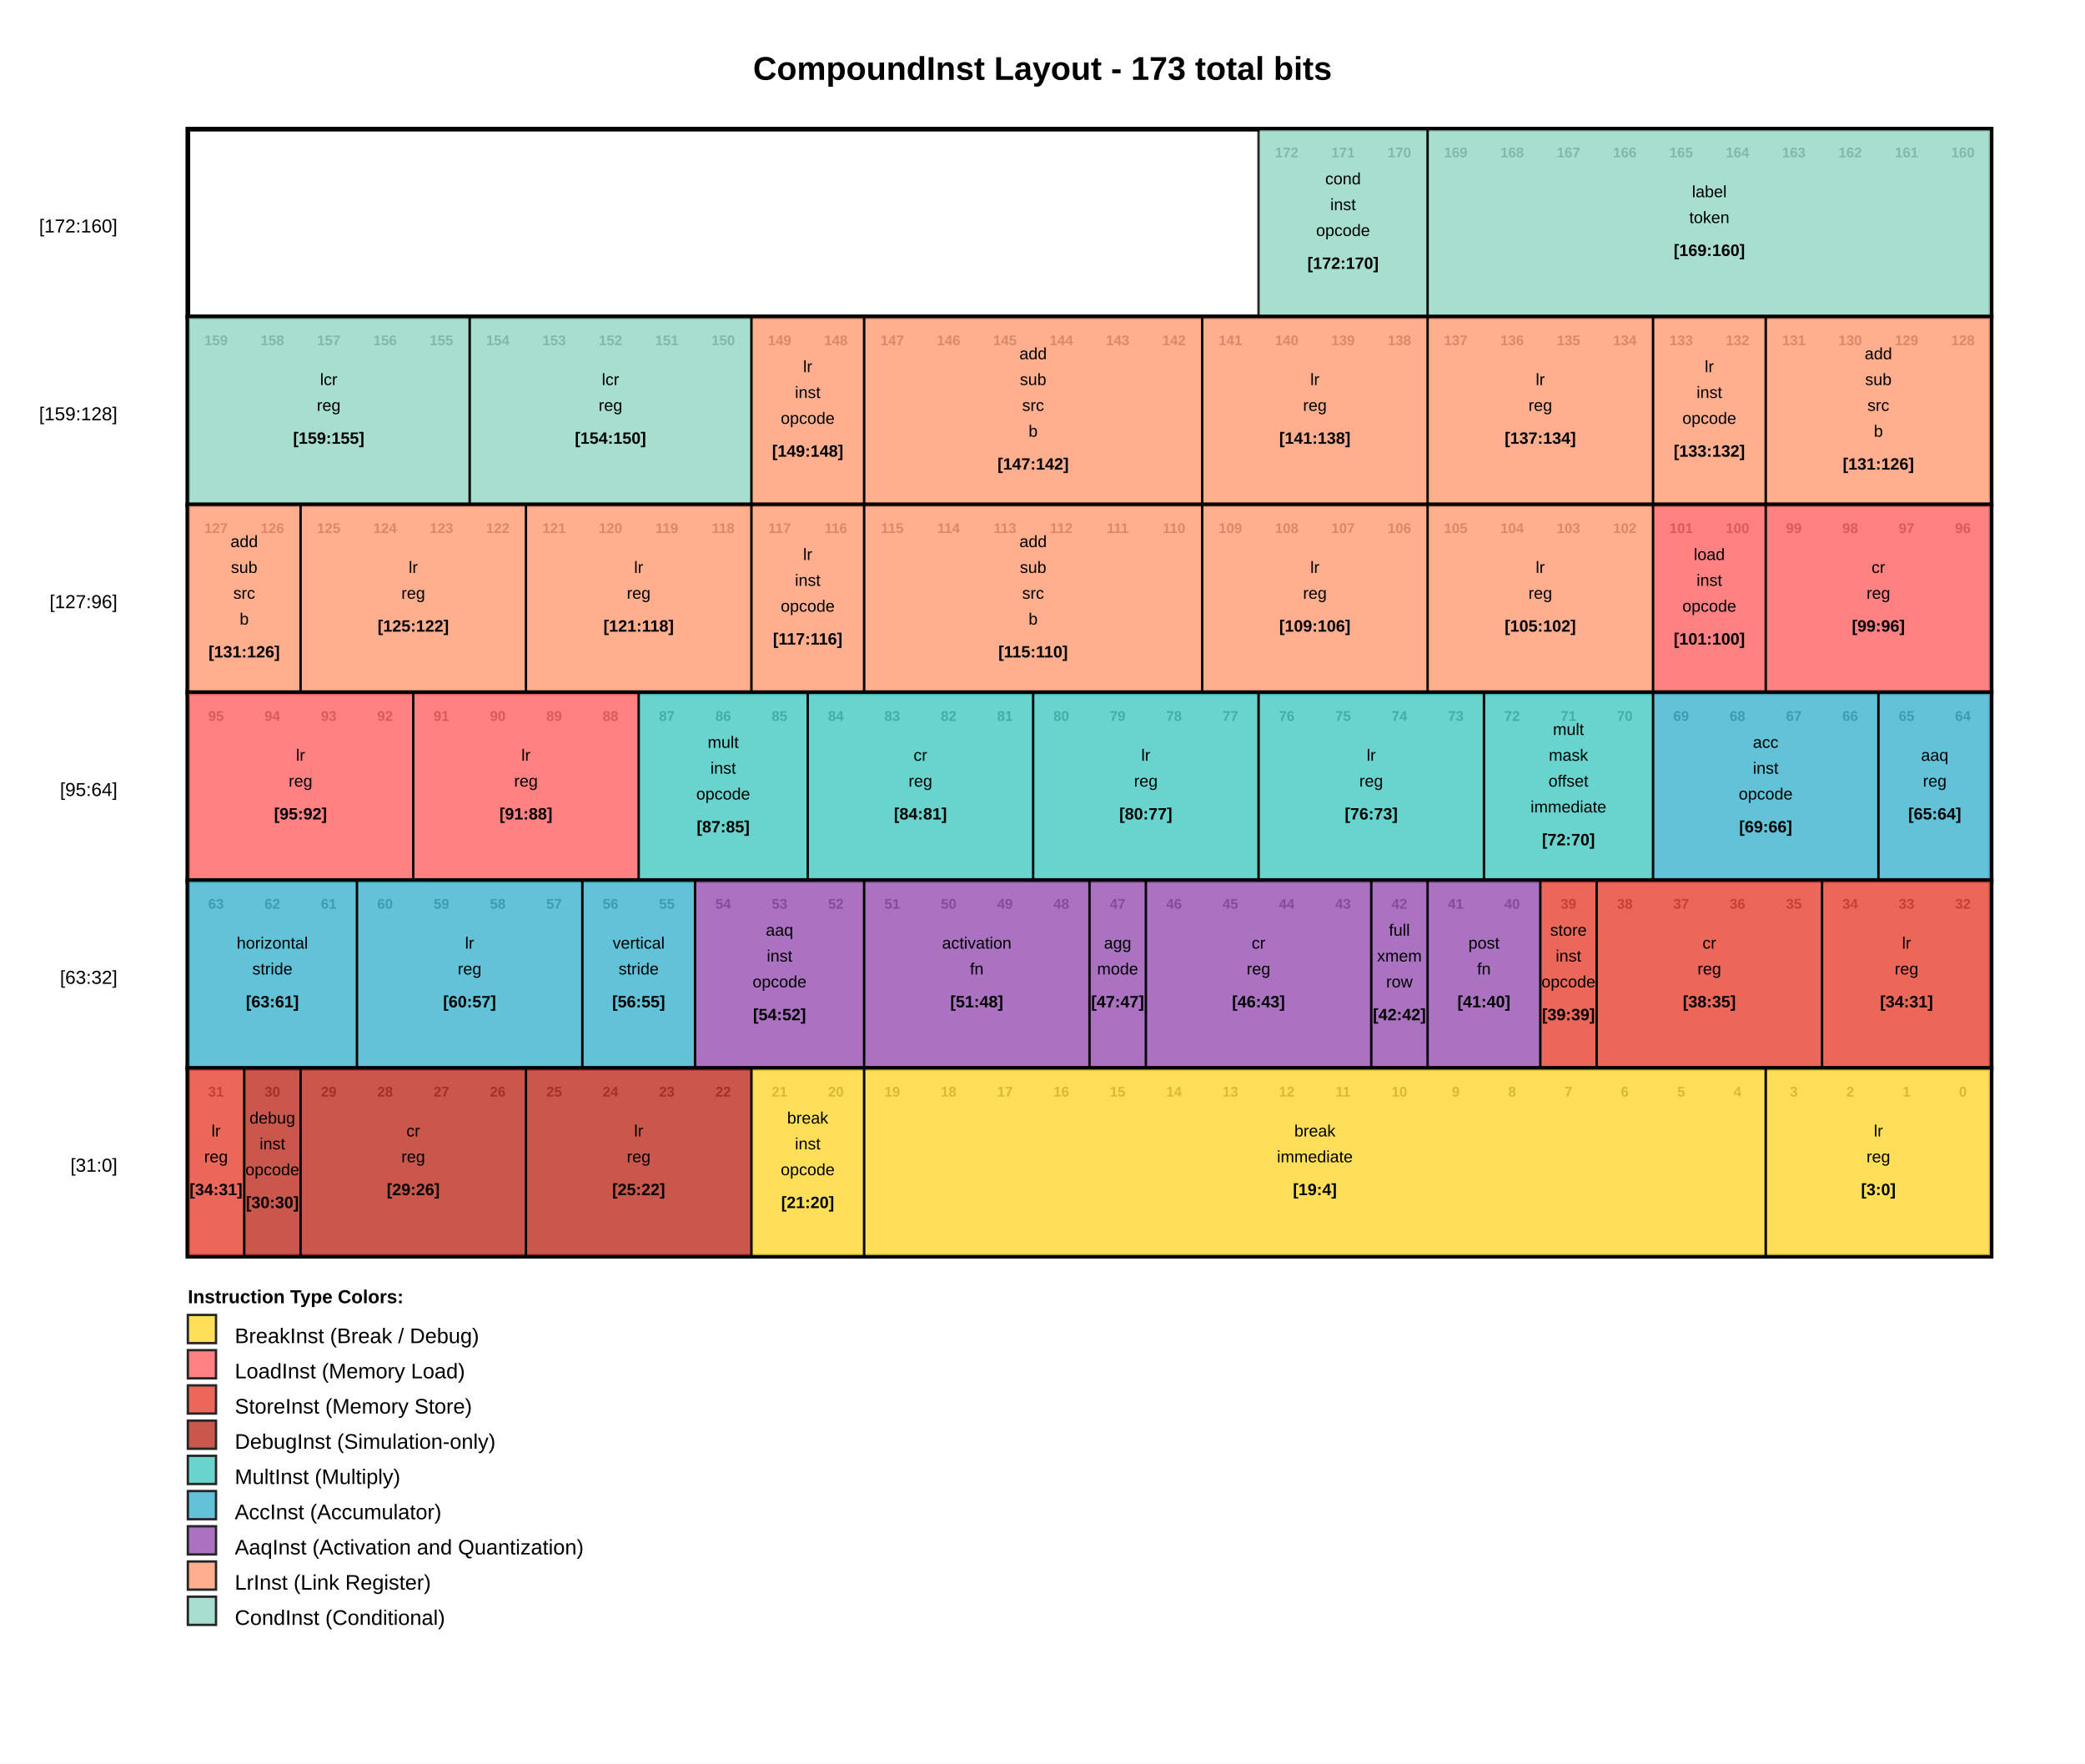
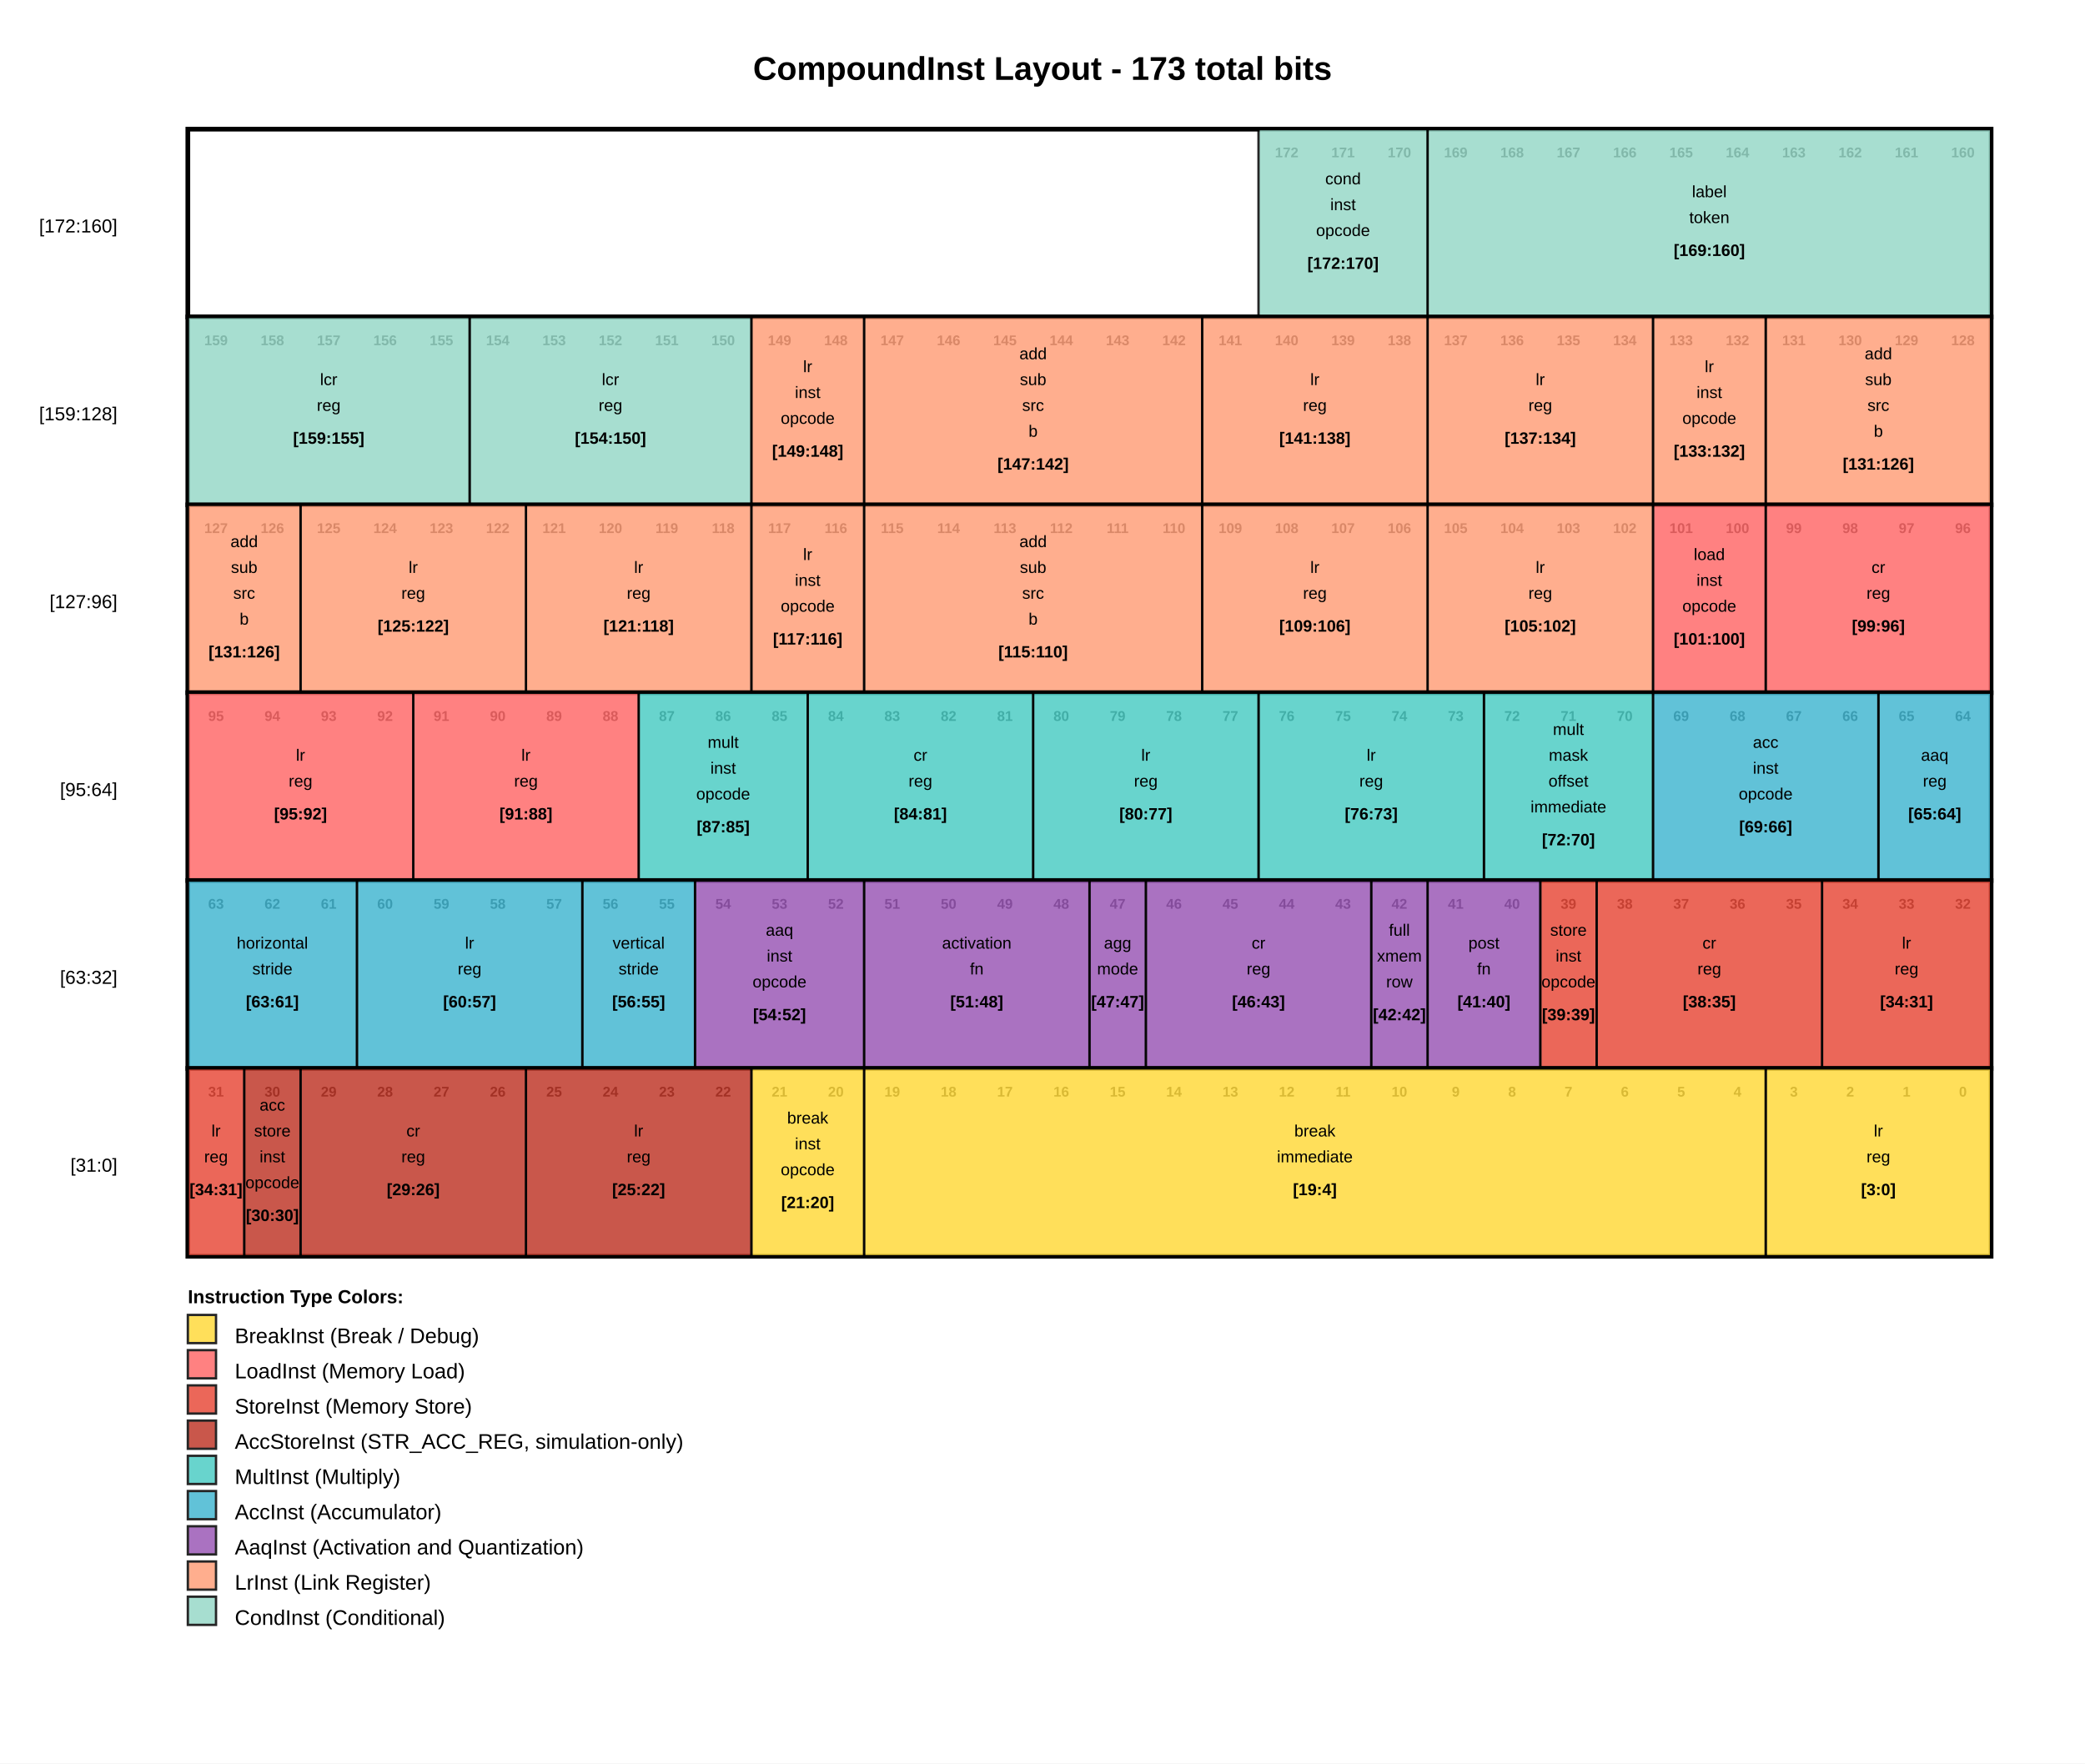
<svg xmlns="http://www.w3.org/2000/svg" width="888" height="751">
  <defs>
    <style>
      .inst-title { font-size: 14px; font-weight: bold; font-family: Arial; }
      .inst-label { font-size: 8px; font-weight: bold; font-family: Arial; }
      .field-label { font-size: 7px; font-family: Arial; }
      .bit-range { font-size: 8px; font-family: Arial; }
    </style>
  </defs>
  <rect x="0" y="0" width="888" height="751" fill="white" stroke="none" />
  <text x="444.0" y="34" text-anchor="middle" class="inst-title">CompoundInst Layout - 173 total bits</text>
  <rect x="80" y="55.0" width="768" height="80" fill="white" stroke="black" stroke-width="2" />
  <text x="50" y="99.0" text-anchor="end" class="bit-range">[172:160]</text>
  <text x="548.0" y="67.0" text-anchor="middle" class="field-label" style="font-size: 6px; fill: #000000; font-weight: bold;">172</text>
  <text x="572.0" y="67.0" text-anchor="middle" class="field-label" style="font-size: 6px; fill: #000000; font-weight: bold;">171</text>
  <text x="596.0" y="67.0" text-anchor="middle" class="field-label" style="font-size: 6px; fill: #000000; font-weight: bold;">170</text>
  <text x="620.0" y="67.0" text-anchor="middle" class="field-label" style="font-size: 6px; fill: #000000; font-weight: bold;">169</text>
  <text x="644.0" y="67.0" text-anchor="middle" class="field-label" style="font-size: 6px; fill: #000000; font-weight: bold;">168</text>
  <text x="668.0" y="67.0" text-anchor="middle" class="field-label" style="font-size: 6px; fill: #000000; font-weight: bold;">167</text>
  <text x="692.0" y="67.0" text-anchor="middle" class="field-label" style="font-size: 6px; fill: #000000; font-weight: bold;">166</text>
  <text x="716.0" y="67.0" text-anchor="middle" class="field-label" style="font-size: 6px; fill: #000000; font-weight: bold;">165</text>
  <text x="740.0" y="67.0" text-anchor="middle" class="field-label" style="font-size: 6px; fill: #000000; font-weight: bold;">164</text>
  <text x="764.0" y="67.0" text-anchor="middle" class="field-label" style="font-size: 6px; fill: #000000; font-weight: bold;">163</text>
  <text x="788.0" y="67.0" text-anchor="middle" class="field-label" style="font-size: 6px; fill: #000000; font-weight: bold;">162</text>
  <text x="812.0" y="67.0" text-anchor="middle" class="field-label" style="font-size: 6px; fill: #000000; font-weight: bold;">161</text>
  <text x="836.0" y="67.0" text-anchor="middle" class="field-label" style="font-size: 6px; fill: #000000; font-weight: bold;">160</text>
  <rect x="608" y="55.0" width="240" height="80" fill="#98D8C8" stroke="black" stroke-width="1" opacity="0.85" />
  <text x="728.0" y="84.0" text-anchor="middle" class="field-label">label</text>
  <text x="728.0" y="95.0" text-anchor="middle" class="field-label">token</text>
  <text x="728.0" y="109.0" text-anchor="middle" class="field-label" style="font-weight: bold;">[169:160]</text>
  <rect x="536" y="55.0" width="72" height="80" fill="#98D8C8" stroke="black" stroke-width="1" opacity="0.85" />
  <text x="572.0" y="78.5" text-anchor="middle" class="field-label">cond</text>
  <text x="572.0" y="89.5" text-anchor="middle" class="field-label">inst</text>
  <text x="572.0" y="100.5" text-anchor="middle" class="field-label">opcode</text>
  <text x="572.0" y="114.5" text-anchor="middle" class="field-label" style="font-weight: bold;">[172:170]</text>
  <rect x="80" y="135.0" width="768" height="80" fill="white" stroke="black" stroke-width="2" />
  <text x="50" y="179.0" text-anchor="end" class="bit-range">[159:128]</text>
  <text x="92.0" y="147.0" text-anchor="middle" class="field-label" style="font-size: 6px; fill: #000000; font-weight: bold;">159</text>
  <text x="116.0" y="147.0" text-anchor="middle" class="field-label" style="font-size: 6px; fill: #000000; font-weight: bold;">158</text>
  <text x="140.0" y="147.0" text-anchor="middle" class="field-label" style="font-size: 6px; fill: #000000; font-weight: bold;">157</text>
  <text x="164.0" y="147.0" text-anchor="middle" class="field-label" style="font-size: 6px; fill: #000000; font-weight: bold;">156</text>
  <text x="188.0" y="147.0" text-anchor="middle" class="field-label" style="font-size: 6px; fill: #000000; font-weight: bold;">155</text>
  <text x="212.0" y="147.0" text-anchor="middle" class="field-label" style="font-size: 6px; fill: #000000; font-weight: bold;">154</text>
  <text x="236.0" y="147.0" text-anchor="middle" class="field-label" style="font-size: 6px; fill: #000000; font-weight: bold;">153</text>
  <text x="260.0" y="147.0" text-anchor="middle" class="field-label" style="font-size: 6px; fill: #000000; font-weight: bold;">152</text>
  <text x="284.0" y="147.0" text-anchor="middle" class="field-label" style="font-size: 6px; fill: #000000; font-weight: bold;">151</text>
  <text x="308.0" y="147.0" text-anchor="middle" class="field-label" style="font-size: 6px; fill: #000000; font-weight: bold;">150</text>
  <text x="332.0" y="147.0" text-anchor="middle" class="field-label" style="font-size: 6px; fill: #000000; font-weight: bold;">149</text>
  <text x="356.0" y="147.0" text-anchor="middle" class="field-label" style="font-size: 6px; fill: #000000; font-weight: bold;">148</text>
  <text x="380.0" y="147.0" text-anchor="middle" class="field-label" style="font-size: 6px; fill: #000000; font-weight: bold;">147</text>
  <text x="404.0" y="147.0" text-anchor="middle" class="field-label" style="font-size: 6px; fill: #000000; font-weight: bold;">146</text>
  <text x="428.0" y="147.0" text-anchor="middle" class="field-label" style="font-size: 6px; fill: #000000; font-weight: bold;">145</text>
  <text x="452.0" y="147.0" text-anchor="middle" class="field-label" style="font-size: 6px; fill: #000000; font-weight: bold;">144</text>
  <text x="476.0" y="147.0" text-anchor="middle" class="field-label" style="font-size: 6px; fill: #000000; font-weight: bold;">143</text>
  <text x="500.0" y="147.0" text-anchor="middle" class="field-label" style="font-size: 6px; fill: #000000; font-weight: bold;">142</text>
  <text x="524.0" y="147.0" text-anchor="middle" class="field-label" style="font-size: 6px; fill: #000000; font-weight: bold;">141</text>
  <text x="548.0" y="147.0" text-anchor="middle" class="field-label" style="font-size: 6px; fill: #000000; font-weight: bold;">140</text>
  <text x="572.0" y="147.0" text-anchor="middle" class="field-label" style="font-size: 6px; fill: #000000; font-weight: bold;">139</text>
  <text x="596.0" y="147.0" text-anchor="middle" class="field-label" style="font-size: 6px; fill: #000000; font-weight: bold;">138</text>
  <text x="620.0" y="147.0" text-anchor="middle" class="field-label" style="font-size: 6px; fill: #000000; font-weight: bold;">137</text>
  <text x="644.0" y="147.0" text-anchor="middle" class="field-label" style="font-size: 6px; fill: #000000; font-weight: bold;">136</text>
  <text x="668.0" y="147.0" text-anchor="middle" class="field-label" style="font-size: 6px; fill: #000000; font-weight: bold;">135</text>
  <text x="692.0" y="147.0" text-anchor="middle" class="field-label" style="font-size: 6px; fill: #000000; font-weight: bold;">134</text>
  <text x="716.0" y="147.0" text-anchor="middle" class="field-label" style="font-size: 6px; fill: #000000; font-weight: bold;">133</text>
  <text x="740.0" y="147.0" text-anchor="middle" class="field-label" style="font-size: 6px; fill: #000000; font-weight: bold;">132</text>
  <text x="764.0" y="147.0" text-anchor="middle" class="field-label" style="font-size: 6px; fill: #000000; font-weight: bold;">131</text>
  <text x="788.0" y="147.0" text-anchor="middle" class="field-label" style="font-size: 6px; fill: #000000; font-weight: bold;">130</text>
  <text x="812.0" y="147.0" text-anchor="middle" class="field-label" style="font-size: 6px; fill: #000000; font-weight: bold;">129</text>
  <text x="836.0" y="147.0" text-anchor="middle" class="field-label" style="font-size: 6px; fill: #000000; font-weight: bold;">128</text>
  <rect x="752" y="135.0" width="96" height="80" fill="#FFA07A" stroke="black" stroke-width="1" opacity="0.85" />
  <text x="800.0" y="153.0" text-anchor="middle" class="field-label">add</text>
  <text x="800.0" y="164.0" text-anchor="middle" class="field-label">sub</text>
  <text x="800.0" y="175.0" text-anchor="middle" class="field-label">src</text>
  <text x="800.0" y="186.0" text-anchor="middle" class="field-label">b</text>
  <text x="800.0" y="200.0" text-anchor="middle" class="field-label" style="font-weight: bold;">[131:126]</text>
  <rect x="704" y="135.0" width="48" height="80" fill="#FFA07A" stroke="black" stroke-width="1" opacity="0.85" />
  <text x="728.0" y="158.5" text-anchor="middle" class="field-label">lr</text>
  <text x="728.0" y="169.5" text-anchor="middle" class="field-label">inst</text>
  <text x="728.0" y="180.5" text-anchor="middle" class="field-label">opcode</text>
  <text x="728.0" y="194.5" text-anchor="middle" class="field-label" style="font-weight: bold;">[133:132]</text>
  <rect x="608" y="135.0" width="96" height="80" fill="#FFA07A" stroke="black" stroke-width="1" opacity="0.85" />
  <text x="656.0" y="164.0" text-anchor="middle" class="field-label">lr</text>
  <text x="656.0" y="175.0" text-anchor="middle" class="field-label">reg</text>
  <text x="656.0" y="189.0" text-anchor="middle" class="field-label" style="font-weight: bold;">[137:134]</text>
  <rect x="512" y="135.0" width="96" height="80" fill="#FFA07A" stroke="black" stroke-width="1" opacity="0.85" />
  <text x="560.0" y="164.0" text-anchor="middle" class="field-label">lr</text>
  <text x="560.0" y="175.0" text-anchor="middle" class="field-label">reg</text>
  <text x="560.0" y="189.0" text-anchor="middle" class="field-label" style="font-weight: bold;">[141:138]</text>
  <rect x="368" y="135.0" width="144" height="80" fill="#FFA07A" stroke="black" stroke-width="1" opacity="0.85" />
  <text x="440.0" y="153.0" text-anchor="middle" class="field-label">add</text>
  <text x="440.0" y="164.0" text-anchor="middle" class="field-label">sub</text>
  <text x="440.0" y="175.0" text-anchor="middle" class="field-label">src</text>
  <text x="440.0" y="186.0" text-anchor="middle" class="field-label">b</text>
  <text x="440.0" y="200.0" text-anchor="middle" class="field-label" style="font-weight: bold;">[147:142]</text>
  <rect x="320" y="135.0" width="48" height="80" fill="#FFA07A" stroke="black" stroke-width="1" opacity="0.85" />
  <text x="344.0" y="158.5" text-anchor="middle" class="field-label">lr</text>
  <text x="344.0" y="169.5" text-anchor="middle" class="field-label">inst</text>
  <text x="344.0" y="180.5" text-anchor="middle" class="field-label">opcode</text>
  <text x="344.0" y="194.5" text-anchor="middle" class="field-label" style="font-weight: bold;">[149:148]</text>
  <rect x="200" y="135.0" width="120" height="80" fill="#98D8C8" stroke="black" stroke-width="1" opacity="0.85" />
  <text x="260.0" y="164.0" text-anchor="middle" class="field-label">lcr</text>
  <text x="260.0" y="175.0" text-anchor="middle" class="field-label">reg</text>
  <text x="260.0" y="189.0" text-anchor="middle" class="field-label" style="font-weight: bold;">[154:150]</text>
  <rect x="80" y="135.0" width="120" height="80" fill="#98D8C8" stroke="black" stroke-width="1" opacity="0.85" />
  <text x="140.0" y="164.0" text-anchor="middle" class="field-label">lcr</text>
  <text x="140.0" y="175.0" text-anchor="middle" class="field-label">reg</text>
  <text x="140.0" y="189.0" text-anchor="middle" class="field-label" style="font-weight: bold;">[159:155]</text>
  <rect x="80" y="215.0" width="768" height="80" fill="white" stroke="black" stroke-width="2" />
  <text x="50" y="259.0" text-anchor="end" class="bit-range">[127:96]</text>
  <text x="92.0" y="227.0" text-anchor="middle" class="field-label" style="font-size: 6px; fill: #000000; font-weight: bold;">127</text>
  <text x="116.0" y="227.0" text-anchor="middle" class="field-label" style="font-size: 6px; fill: #000000; font-weight: bold;">126</text>
  <text x="140.0" y="227.0" text-anchor="middle" class="field-label" style="font-size: 6px; fill: #000000; font-weight: bold;">125</text>
  <text x="164.0" y="227.0" text-anchor="middle" class="field-label" style="font-size: 6px; fill: #000000; font-weight: bold;">124</text>
  <text x="188.0" y="227.0" text-anchor="middle" class="field-label" style="font-size: 6px; fill: #000000; font-weight: bold;">123</text>
  <text x="212.0" y="227.0" text-anchor="middle" class="field-label" style="font-size: 6px; fill: #000000; font-weight: bold;">122</text>
  <text x="236.0" y="227.0" text-anchor="middle" class="field-label" style="font-size: 6px; fill: #000000; font-weight: bold;">121</text>
  <text x="260.0" y="227.0" text-anchor="middle" class="field-label" style="font-size: 6px; fill: #000000; font-weight: bold;">120</text>
  <text x="284.0" y="227.0" text-anchor="middle" class="field-label" style="font-size: 6px; fill: #000000; font-weight: bold;">119</text>
  <text x="308.0" y="227.0" text-anchor="middle" class="field-label" style="font-size: 6px; fill: #000000; font-weight: bold;">118</text>
  <text x="332.0" y="227.0" text-anchor="middle" class="field-label" style="font-size: 6px; fill: #000000; font-weight: bold;">117</text>
  <text x="356.0" y="227.0" text-anchor="middle" class="field-label" style="font-size: 6px; fill: #000000; font-weight: bold;">116</text>
  <text x="380.0" y="227.0" text-anchor="middle" class="field-label" style="font-size: 6px; fill: #000000; font-weight: bold;">115</text>
  <text x="404.0" y="227.0" text-anchor="middle" class="field-label" style="font-size: 6px; fill: #000000; font-weight: bold;">114</text>
  <text x="428.0" y="227.0" text-anchor="middle" class="field-label" style="font-size: 6px; fill: #000000; font-weight: bold;">113</text>
  <text x="452.0" y="227.0" text-anchor="middle" class="field-label" style="font-size: 6px; fill: #000000; font-weight: bold;">112</text>
  <text x="476.0" y="227.0" text-anchor="middle" class="field-label" style="font-size: 6px; fill: #000000; font-weight: bold;">111</text>
  <text x="500.0" y="227.0" text-anchor="middle" class="field-label" style="font-size: 6px; fill: #000000; font-weight: bold;">110</text>
  <text x="524.0" y="227.0" text-anchor="middle" class="field-label" style="font-size: 6px; fill: #000000; font-weight: bold;">109</text>
  <text x="548.0" y="227.0" text-anchor="middle" class="field-label" style="font-size: 6px; fill: #000000; font-weight: bold;">108</text>
  <text x="572.0" y="227.0" text-anchor="middle" class="field-label" style="font-size: 6px; fill: #000000; font-weight: bold;">107</text>
  <text x="596.0" y="227.0" text-anchor="middle" class="field-label" style="font-size: 6px; fill: #000000; font-weight: bold;">106</text>
  <text x="620.0" y="227.0" text-anchor="middle" class="field-label" style="font-size: 6px; fill: #000000; font-weight: bold;">105</text>
  <text x="644.0" y="227.0" text-anchor="middle" class="field-label" style="font-size: 6px; fill: #000000; font-weight: bold;">104</text>
  <text x="668.0" y="227.0" text-anchor="middle" class="field-label" style="font-size: 6px; fill: #000000; font-weight: bold;">103</text>
  <text x="692.0" y="227.0" text-anchor="middle" class="field-label" style="font-size: 6px; fill: #000000; font-weight: bold;">102</text>
  <text x="716.0" y="227.0" text-anchor="middle" class="field-label" style="font-size: 6px; fill: #000000; font-weight: bold;">101</text>
  <text x="740.0" y="227.0" text-anchor="middle" class="field-label" style="font-size: 6px; fill: #000000; font-weight: bold;">100</text>
  <text x="764.0" y="227.0" text-anchor="middle" class="field-label" style="font-size: 6px; fill: #000000; font-weight: bold;">99</text>
  <text x="788.0" y="227.0" text-anchor="middle" class="field-label" style="font-size: 6px; fill: #000000; font-weight: bold;">98</text>
  <text x="812.0" y="227.0" text-anchor="middle" class="field-label" style="font-size: 6px; fill: #000000; font-weight: bold;">97</text>
  <text x="836.0" y="227.0" text-anchor="middle" class="field-label" style="font-size: 6px; fill: #000000; font-weight: bold;">96</text>
  <rect x="752" y="215.0" width="96" height="80" fill="#FF6B6B" stroke="black" stroke-width="1" opacity="0.85" />
  <text x="800.0" y="244.0" text-anchor="middle" class="field-label">cr</text>
  <text x="800.0" y="255.0" text-anchor="middle" class="field-label">reg</text>
  <text x="800.0" y="269.0" text-anchor="middle" class="field-label" style="font-weight: bold;">[99:96]</text>
  <rect x="704" y="215.0" width="48" height="80" fill="#FF6B6B" stroke="black" stroke-width="1" opacity="0.85" />
  <text x="728.0" y="238.5" text-anchor="middle" class="field-label">load</text>
  <text x="728.0" y="249.5" text-anchor="middle" class="field-label">inst</text>
  <text x="728.0" y="260.5" text-anchor="middle" class="field-label">opcode</text>
  <text x="728.0" y="274.5" text-anchor="middle" class="field-label" style="font-weight: bold;">[101:100]</text>
  <rect x="608" y="215.0" width="96" height="80" fill="#FFA07A" stroke="black" stroke-width="1" opacity="0.85" />
  <text x="656.0" y="244.0" text-anchor="middle" class="field-label">lr</text>
  <text x="656.0" y="255.0" text-anchor="middle" class="field-label">reg</text>
  <text x="656.0" y="269.0" text-anchor="middle" class="field-label" style="font-weight: bold;">[105:102]</text>
  <rect x="512" y="215.0" width="96" height="80" fill="#FFA07A" stroke="black" stroke-width="1" opacity="0.85" />
  <text x="560.0" y="244.0" text-anchor="middle" class="field-label">lr</text>
  <text x="560.0" y="255.0" text-anchor="middle" class="field-label">reg</text>
  <text x="560.0" y="269.0" text-anchor="middle" class="field-label" style="font-weight: bold;">[109:106]</text>
  <rect x="368" y="215.0" width="144" height="80" fill="#FFA07A" stroke="black" stroke-width="1" opacity="0.85" />
  <text x="440.0" y="233.0" text-anchor="middle" class="field-label">add</text>
  <text x="440.0" y="244.0" text-anchor="middle" class="field-label">sub</text>
  <text x="440.0" y="255.0" text-anchor="middle" class="field-label">src</text>
  <text x="440.0" y="266.0" text-anchor="middle" class="field-label">b</text>
  <text x="440.0" y="280.0" text-anchor="middle" class="field-label" style="font-weight: bold;">[115:110]</text>
  <rect x="320" y="215.0" width="48" height="80" fill="#FFA07A" stroke="black" stroke-width="1" opacity="0.85" />
  <text x="344.0" y="238.5" text-anchor="middle" class="field-label">lr</text>
  <text x="344.0" y="249.5" text-anchor="middle" class="field-label">inst</text>
  <text x="344.0" y="260.5" text-anchor="middle" class="field-label">opcode</text>
  <text x="344.0" y="274.5" text-anchor="middle" class="field-label" style="font-weight: bold;">[117:116]</text>
  <rect x="224" y="215.0" width="96" height="80" fill="#FFA07A" stroke="black" stroke-width="1" opacity="0.85" />
  <text x="272.0" y="244.0" text-anchor="middle" class="field-label">lr</text>
  <text x="272.0" y="255.0" text-anchor="middle" class="field-label">reg</text>
  <text x="272.0" y="269.0" text-anchor="middle" class="field-label" style="font-weight: bold;">[121:118]</text>
  <rect x="128" y="215.0" width="96" height="80" fill="#FFA07A" stroke="black" stroke-width="1" opacity="0.85" />
  <text x="176.0" y="244.0" text-anchor="middle" class="field-label">lr</text>
  <text x="176.0" y="255.0" text-anchor="middle" class="field-label">reg</text>
  <text x="176.0" y="269.0" text-anchor="middle" class="field-label" style="font-weight: bold;">[125:122]</text>
  <rect x="80" y="215.0" width="48" height="80" fill="#FFA07A" stroke="black" stroke-width="1" opacity="0.85" />
  <text x="104.0" y="233.0" text-anchor="middle" class="field-label">add</text>
  <text x="104.0" y="244.0" text-anchor="middle" class="field-label">sub</text>
  <text x="104.0" y="255.0" text-anchor="middle" class="field-label">src</text>
  <text x="104.0" y="266.0" text-anchor="middle" class="field-label">b</text>
  <text x="104.0" y="280.0" text-anchor="middle" class="field-label" style="font-weight: bold;">[131:126]</text>
  <rect x="80" y="295.0" width="768" height="80" fill="white" stroke="black" stroke-width="2" />
  <text x="50" y="339.0" text-anchor="end" class="bit-range">[95:64]</text>
  <text x="92.0" y="307.0" text-anchor="middle" class="field-label" style="font-size: 6px; fill: #000000; font-weight: bold;">95</text>
  <text x="116.0" y="307.0" text-anchor="middle" class="field-label" style="font-size: 6px; fill: #000000; font-weight: bold;">94</text>
  <text x="140.0" y="307.0" text-anchor="middle" class="field-label" style="font-size: 6px; fill: #000000; font-weight: bold;">93</text>
  <text x="164.0" y="307.0" text-anchor="middle" class="field-label" style="font-size: 6px; fill: #000000; font-weight: bold;">92</text>
  <text x="188.0" y="307.0" text-anchor="middle" class="field-label" style="font-size: 6px; fill: #000000; font-weight: bold;">91</text>
  <text x="212.0" y="307.0" text-anchor="middle" class="field-label" style="font-size: 6px; fill: #000000; font-weight: bold;">90</text>
  <text x="236.0" y="307.0" text-anchor="middle" class="field-label" style="font-size: 6px; fill: #000000; font-weight: bold;">89</text>
  <text x="260.0" y="307.0" text-anchor="middle" class="field-label" style="font-size: 6px; fill: #000000; font-weight: bold;">88</text>
  <text x="284.0" y="307.0" text-anchor="middle" class="field-label" style="font-size: 6px; fill: #000000; font-weight: bold;">87</text>
  <text x="308.0" y="307.0" text-anchor="middle" class="field-label" style="font-size: 6px; fill: #000000; font-weight: bold;">86</text>
  <text x="332.0" y="307.0" text-anchor="middle" class="field-label" style="font-size: 6px; fill: #000000; font-weight: bold;">85</text>
  <text x="356.0" y="307.0" text-anchor="middle" class="field-label" style="font-size: 6px; fill: #000000; font-weight: bold;">84</text>
  <text x="380.0" y="307.0" text-anchor="middle" class="field-label" style="font-size: 6px; fill: #000000; font-weight: bold;">83</text>
  <text x="404.0" y="307.0" text-anchor="middle" class="field-label" style="font-size: 6px; fill: #000000; font-weight: bold;">82</text>
  <text x="428.0" y="307.0" text-anchor="middle" class="field-label" style="font-size: 6px; fill: #000000; font-weight: bold;">81</text>
  <text x="452.0" y="307.0" text-anchor="middle" class="field-label" style="font-size: 6px; fill: #000000; font-weight: bold;">80</text>
  <text x="476.0" y="307.0" text-anchor="middle" class="field-label" style="font-size: 6px; fill: #000000; font-weight: bold;">79</text>
  <text x="500.0" y="307.0" text-anchor="middle" class="field-label" style="font-size: 6px; fill: #000000; font-weight: bold;">78</text>
  <text x="524.0" y="307.0" text-anchor="middle" class="field-label" style="font-size: 6px; fill: #000000; font-weight: bold;">77</text>
  <text x="548.0" y="307.0" text-anchor="middle" class="field-label" style="font-size: 6px; fill: #000000; font-weight: bold;">76</text>
  <text x="572.0" y="307.0" text-anchor="middle" class="field-label" style="font-size: 6px; fill: #000000; font-weight: bold;">75</text>
  <text x="596.0" y="307.0" text-anchor="middle" class="field-label" style="font-size: 6px; fill: #000000; font-weight: bold;">74</text>
  <text x="620.0" y="307.0" text-anchor="middle" class="field-label" style="font-size: 6px; fill: #000000; font-weight: bold;">73</text>
  <text x="644.0" y="307.0" text-anchor="middle" class="field-label" style="font-size: 6px; fill: #000000; font-weight: bold;">72</text>
  <text x="668.0" y="307.0" text-anchor="middle" class="field-label" style="font-size: 6px; fill: #000000; font-weight: bold;">71</text>
  <text x="692.0" y="307.0" text-anchor="middle" class="field-label" style="font-size: 6px; fill: #000000; font-weight: bold;">70</text>
  <text x="716.0" y="307.0" text-anchor="middle" class="field-label" style="font-size: 6px; fill: #000000; font-weight: bold;">69</text>
  <text x="740.0" y="307.0" text-anchor="middle" class="field-label" style="font-size: 6px; fill: #000000; font-weight: bold;">68</text>
  <text x="764.0" y="307.0" text-anchor="middle" class="field-label" style="font-size: 6px; fill: #000000; font-weight: bold;">67</text>
  <text x="788.0" y="307.0" text-anchor="middle" class="field-label" style="font-size: 6px; fill: #000000; font-weight: bold;">66</text>
  <text x="812.0" y="307.0" text-anchor="middle" class="field-label" style="font-size: 6px; fill: #000000; font-weight: bold;">65</text>
  <text x="836.0" y="307.0" text-anchor="middle" class="field-label" style="font-size: 6px; fill: #000000; font-weight: bold;">64</text>
  <rect x="800" y="295.0" width="48" height="80" fill="#45B7D1" stroke="black" stroke-width="1" opacity="0.85" />
  <text x="824.0" y="324.0" text-anchor="middle" class="field-label">aaq</text>
  <text x="824.0" y="335.0" text-anchor="middle" class="field-label">reg</text>
  <text x="824.0" y="349.0" text-anchor="middle" class="field-label" style="font-weight: bold;">[65:64]</text>
  <rect x="704" y="295.0" width="96" height="80" fill="#45B7D1" stroke="black" stroke-width="1" opacity="0.85" />
  <text x="752.0" y="318.5" text-anchor="middle" class="field-label">acc</text>
  <text x="752.0" y="329.5" text-anchor="middle" class="field-label">inst</text>
  <text x="752.0" y="340.5" text-anchor="middle" class="field-label">opcode</text>
  <text x="752.0" y="354.5" text-anchor="middle" class="field-label" style="font-weight: bold;">[69:66]</text>
  <rect x="632" y="295.0" width="72" height="80" fill="#4ECDC4" stroke="black" stroke-width="1" opacity="0.85" />
  <text x="668.0" y="313.0" text-anchor="middle" class="field-label">mult</text>
  <text x="668.0" y="324.0" text-anchor="middle" class="field-label">mask</text>
  <text x="668.0" y="335.0" text-anchor="middle" class="field-label">offset</text>
  <text x="668.0" y="346.0" text-anchor="middle" class="field-label">immediate</text>
  <text x="668.0" y="360.0" text-anchor="middle" class="field-label" style="font-weight: bold;">[72:70]</text>
  <rect x="536" y="295.0" width="96" height="80" fill="#4ECDC4" stroke="black" stroke-width="1" opacity="0.85" />
  <text x="584.0" y="324.0" text-anchor="middle" class="field-label">lr</text>
  <text x="584.0" y="335.0" text-anchor="middle" class="field-label">reg</text>
  <text x="584.0" y="349.0" text-anchor="middle" class="field-label" style="font-weight: bold;">[76:73]</text>
  <rect x="440" y="295.0" width="96" height="80" fill="#4ECDC4" stroke="black" stroke-width="1" opacity="0.85" />
  <text x="488.0" y="324.0" text-anchor="middle" class="field-label">lr</text>
  <text x="488.0" y="335.0" text-anchor="middle" class="field-label">reg</text>
  <text x="488.0" y="349.0" text-anchor="middle" class="field-label" style="font-weight: bold;">[80:77]</text>
  <rect x="344" y="295.0" width="96" height="80" fill="#4ECDC4" stroke="black" stroke-width="1" opacity="0.85" />
  <text x="392.0" y="324.0" text-anchor="middle" class="field-label">cr</text>
  <text x="392.0" y="335.0" text-anchor="middle" class="field-label">reg</text>
  <text x="392.0" y="349.0" text-anchor="middle" class="field-label" style="font-weight: bold;">[84:81]</text>
  <rect x="272" y="295.0" width="72" height="80" fill="#4ECDC4" stroke="black" stroke-width="1" opacity="0.85" />
  <text x="308.0" y="318.5" text-anchor="middle" class="field-label">mult</text>
  <text x="308.0" y="329.5" text-anchor="middle" class="field-label">inst</text>
  <text x="308.0" y="340.5" text-anchor="middle" class="field-label">opcode</text>
  <text x="308.0" y="354.5" text-anchor="middle" class="field-label" style="font-weight: bold;">[87:85]</text>
  <rect x="176" y="295.0" width="96" height="80" fill="#FF6B6B" stroke="black" stroke-width="1" opacity="0.85" />
  <text x="224.0" y="324.0" text-anchor="middle" class="field-label">lr</text>
  <text x="224.0" y="335.0" text-anchor="middle" class="field-label">reg</text>
  <text x="224.0" y="349.0" text-anchor="middle" class="field-label" style="font-weight: bold;">[91:88]</text>
  <rect x="80" y="295.0" width="96" height="80" fill="#FF6B6B" stroke="black" stroke-width="1" opacity="0.85" />
  <text x="128.0" y="324.0" text-anchor="middle" class="field-label">lr</text>
  <text x="128.0" y="335.0" text-anchor="middle" class="field-label">reg</text>
  <text x="128.0" y="349.0" text-anchor="middle" class="field-label" style="font-weight: bold;">[95:92]</text>
  <rect x="80" y="375.0" width="768" height="80" fill="white" stroke="black" stroke-width="2" />
  <text x="50" y="419.0" text-anchor="end" class="bit-range">[63:32]</text>
  <text x="92.0" y="387.0" text-anchor="middle" class="field-label" style="font-size: 6px; fill: #000000; font-weight: bold;">63</text>
  <text x="116.0" y="387.0" text-anchor="middle" class="field-label" style="font-size: 6px; fill: #000000; font-weight: bold;">62</text>
  <text x="140.0" y="387.0" text-anchor="middle" class="field-label" style="font-size: 6px; fill: #000000; font-weight: bold;">61</text>
  <text x="164.0" y="387.0" text-anchor="middle" class="field-label" style="font-size: 6px; fill: #000000; font-weight: bold;">60</text>
  <text x="188.0" y="387.0" text-anchor="middle" class="field-label" style="font-size: 6px; fill: #000000; font-weight: bold;">59</text>
  <text x="212.0" y="387.0" text-anchor="middle" class="field-label" style="font-size: 6px; fill: #000000; font-weight: bold;">58</text>
  <text x="236.0" y="387.0" text-anchor="middle" class="field-label" style="font-size: 6px; fill: #000000; font-weight: bold;">57</text>
  <text x="260.0" y="387.0" text-anchor="middle" class="field-label" style="font-size: 6px; fill: #000000; font-weight: bold;">56</text>
  <text x="284.0" y="387.0" text-anchor="middle" class="field-label" style="font-size: 6px; fill: #000000; font-weight: bold;">55</text>
  <text x="308.0" y="387.0" text-anchor="middle" class="field-label" style="font-size: 6px; fill: #000000; font-weight: bold;">54</text>
  <text x="332.0" y="387.0" text-anchor="middle" class="field-label" style="font-size: 6px; fill: #000000; font-weight: bold;">53</text>
  <text x="356.0" y="387.0" text-anchor="middle" class="field-label" style="font-size: 6px; fill: #000000; font-weight: bold;">52</text>
  <text x="380.0" y="387.0" text-anchor="middle" class="field-label" style="font-size: 6px; fill: #000000; font-weight: bold;">51</text>
  <text x="404.0" y="387.0" text-anchor="middle" class="field-label" style="font-size: 6px; fill: #000000; font-weight: bold;">50</text>
  <text x="428.0" y="387.0" text-anchor="middle" class="field-label" style="font-size: 6px; fill: #000000; font-weight: bold;">49</text>
  <text x="452.0" y="387.0" text-anchor="middle" class="field-label" style="font-size: 6px; fill: #000000; font-weight: bold;">48</text>
  <text x="476.0" y="387.0" text-anchor="middle" class="field-label" style="font-size: 6px; fill: #000000; font-weight: bold;">47</text>
  <text x="500.0" y="387.0" text-anchor="middle" class="field-label" style="font-size: 6px; fill: #000000; font-weight: bold;">46</text>
  <text x="524.0" y="387.0" text-anchor="middle" class="field-label" style="font-size: 6px; fill: #000000; font-weight: bold;">45</text>
  <text x="548.0" y="387.0" text-anchor="middle" class="field-label" style="font-size: 6px; fill: #000000; font-weight: bold;">44</text>
  <text x="572.0" y="387.0" text-anchor="middle" class="field-label" style="font-size: 6px; fill: #000000; font-weight: bold;">43</text>
  <text x="596.0" y="387.0" text-anchor="middle" class="field-label" style="font-size: 6px; fill: #000000; font-weight: bold;">42</text>
  <text x="620.0" y="387.0" text-anchor="middle" class="field-label" style="font-size: 6px; fill: #000000; font-weight: bold;">41</text>
  <text x="644.0" y="387.0" text-anchor="middle" class="field-label" style="font-size: 6px; fill: #000000; font-weight: bold;">40</text>
  <text x="668.0" y="387.0" text-anchor="middle" class="field-label" style="font-size: 6px; fill: #000000; font-weight: bold;">39</text>
  <text x="692.0" y="387.0" text-anchor="middle" class="field-label" style="font-size: 6px; fill: #000000; font-weight: bold;">38</text>
  <text x="716.0" y="387.0" text-anchor="middle" class="field-label" style="font-size: 6px; fill: #000000; font-weight: bold;">37</text>
  <text x="740.0" y="387.0" text-anchor="middle" class="field-label" style="font-size: 6px; fill: #000000; font-weight: bold;">36</text>
  <text x="764.0" y="387.0" text-anchor="middle" class="field-label" style="font-size: 6px; fill: #000000; font-weight: bold;">35</text>
  <text x="788.0" y="387.0" text-anchor="middle" class="field-label" style="font-size: 6px; fill: #000000; font-weight: bold;">34</text>
  <text x="812.0" y="387.0" text-anchor="middle" class="field-label" style="font-size: 6px; fill: #000000; font-weight: bold;">33</text>
  <text x="836.0" y="387.0" text-anchor="middle" class="field-label" style="font-size: 6px; fill: #000000; font-weight: bold;">32</text>
  <rect x="776" y="375.0" width="72" height="80" fill="#E74C3C" stroke="black" stroke-width="1" opacity="0.85" />
  <text x="812.0" y="404.0" text-anchor="middle" class="field-label">lr</text>
  <text x="812.0" y="415.0" text-anchor="middle" class="field-label">reg</text>
  <text x="812.0" y="429.0" text-anchor="middle" class="field-label" style="font-weight: bold;">[34:31]</text>
  <rect x="680" y="375.0" width="96" height="80" fill="#E74C3C" stroke="black" stroke-width="1" opacity="0.85" />
  <text x="728.0" y="404.0" text-anchor="middle" class="field-label">cr</text>
  <text x="728.0" y="415.0" text-anchor="middle" class="field-label">reg</text>
  <text x="728.0" y="429.0" text-anchor="middle" class="field-label" style="font-weight: bold;">[38:35]</text>
  <rect x="656" y="375.0" width="24" height="80" fill="#E74C3C" stroke="black" stroke-width="1" opacity="0.85" />
  <text x="668.0" y="398.5" text-anchor="middle" class="field-label">store</text>
  <text x="668.0" y="409.5" text-anchor="middle" class="field-label">inst</text>
  <text x="668.0" y="420.5" text-anchor="middle" class="field-label">opcode</text>
  <text x="668.0" y="434.5" text-anchor="middle" class="field-label" style="font-weight: bold;">[39:39]</text>
  <rect x="608" y="375.0" width="48" height="80" fill="#9B59B6" stroke="black" stroke-width="1" opacity="0.85" />
  <text x="632.0" y="404.0" text-anchor="middle" class="field-label">post</text>
  <text x="632.0" y="415.0" text-anchor="middle" class="field-label">fn</text>
  <text x="632.0" y="429.0" text-anchor="middle" class="field-label" style="font-weight: bold;">[41:40]</text>
  <rect x="584" y="375.0" width="24" height="80" fill="#9B59B6" stroke="black" stroke-width="1" opacity="0.85" />
  <text x="596.0" y="398.5" text-anchor="middle" class="field-label">full</text>
  <text x="596.0" y="409.5" text-anchor="middle" class="field-label">xmem</text>
  <text x="596.0" y="420.5" text-anchor="middle" class="field-label">row</text>
  <text x="596.0" y="434.5" text-anchor="middle" class="field-label" style="font-weight: bold;">[42:42]</text>
  <rect x="488" y="375.0" width="96" height="80" fill="#9B59B6" stroke="black" stroke-width="1" opacity="0.85" />
  <text x="536.0" y="404.0" text-anchor="middle" class="field-label">cr</text>
  <text x="536.0" y="415.0" text-anchor="middle" class="field-label">reg</text>
  <text x="536.0" y="429.0" text-anchor="middle" class="field-label" style="font-weight: bold;">[46:43]</text>
  <rect x="464" y="375.0" width="24" height="80" fill="#9B59B6" stroke="black" stroke-width="1" opacity="0.85" />
  <text x="476.0" y="404.0" text-anchor="middle" class="field-label">agg</text>
  <text x="476.0" y="415.0" text-anchor="middle" class="field-label">mode</text>
  <text x="476.0" y="429.0" text-anchor="middle" class="field-label" style="font-weight: bold;">[47:47]</text>
  <rect x="368" y="375.0" width="96" height="80" fill="#9B59B6" stroke="black" stroke-width="1" opacity="0.85" />
  <text x="416.0" y="404.0" text-anchor="middle" class="field-label">activation</text>
  <text x="416.0" y="415.0" text-anchor="middle" class="field-label">fn</text>
  <text x="416.0" y="429.0" text-anchor="middle" class="field-label" style="font-weight: bold;">[51:48]</text>
  <rect x="296" y="375.0" width="72" height="80" fill="#9B59B6" stroke="black" stroke-width="1" opacity="0.85" />
  <text x="332.0" y="398.5" text-anchor="middle" class="field-label">aaq</text>
  <text x="332.0" y="409.5" text-anchor="middle" class="field-label">inst</text>
  <text x="332.0" y="420.5" text-anchor="middle" class="field-label">opcode</text>
  <text x="332.0" y="434.5" text-anchor="middle" class="field-label" style="font-weight: bold;">[54:52]</text>
  <rect x="248" y="375.0" width="48" height="80" fill="#45B7D1" stroke="black" stroke-width="1" opacity="0.85" />
  <text x="272.0" y="404.0" text-anchor="middle" class="field-label">vertical</text>
  <text x="272.0" y="415.0" text-anchor="middle" class="field-label">stride</text>
  <text x="272.0" y="429.0" text-anchor="middle" class="field-label" style="font-weight: bold;">[56:55]</text>
  <rect x="152" y="375.0" width="96" height="80" fill="#45B7D1" stroke="black" stroke-width="1" opacity="0.85" />
  <text x="200.0" y="404.0" text-anchor="middle" class="field-label">lr</text>
  <text x="200.0" y="415.0" text-anchor="middle" class="field-label">reg</text>
  <text x="200.0" y="429.0" text-anchor="middle" class="field-label" style="font-weight: bold;">[60:57]</text>
  <rect x="80" y="375.0" width="72" height="80" fill="#45B7D1" stroke="black" stroke-width="1" opacity="0.85" />
  <text x="116.0" y="404.0" text-anchor="middle" class="field-label">horizontal</text>
  <text x="116.0" y="415.0" text-anchor="middle" class="field-label">stride</text>
  <text x="116.0" y="429.0" text-anchor="middle" class="field-label" style="font-weight: bold;">[63:61]</text>
  <rect x="80" y="455.0" width="768" height="80" fill="white" stroke="black" stroke-width="2" />
  <text x="50" y="499.0" text-anchor="end" class="bit-range">[31:0]</text>
  <text x="92.0" y="467.0" text-anchor="middle" class="field-label" style="font-size: 6px; fill: #000000; font-weight: bold;">31</text>
  <text x="116.0" y="467.0" text-anchor="middle" class="field-label" style="font-size: 6px; fill: #000000; font-weight: bold;">30</text>
  <text x="140.0" y="467.0" text-anchor="middle" class="field-label" style="font-size: 6px; fill: #000000; font-weight: bold;">29</text>
  <text x="164.0" y="467.0" text-anchor="middle" class="field-label" style="font-size: 6px; fill: #000000; font-weight: bold;">28</text>
  <text x="188.0" y="467.0" text-anchor="middle" class="field-label" style="font-size: 6px; fill: #000000; font-weight: bold;">27</text>
  <text x="212.0" y="467.0" text-anchor="middle" class="field-label" style="font-size: 6px; fill: #000000; font-weight: bold;">26</text>
  <text x="236.0" y="467.0" text-anchor="middle" class="field-label" style="font-size: 6px; fill: #000000; font-weight: bold;">25</text>
  <text x="260.0" y="467.0" text-anchor="middle" class="field-label" style="font-size: 6px; fill: #000000; font-weight: bold;">24</text>
  <text x="284.0" y="467.0" text-anchor="middle" class="field-label" style="font-size: 6px; fill: #000000; font-weight: bold;">23</text>
  <text x="308.0" y="467.0" text-anchor="middle" class="field-label" style="font-size: 6px; fill: #000000; font-weight: bold;">22</text>
  <text x="332.0" y="467.0" text-anchor="middle" class="field-label" style="font-size: 6px; fill: #000000; font-weight: bold;">21</text>
  <text x="356.0" y="467.0" text-anchor="middle" class="field-label" style="font-size: 6px; fill: #000000; font-weight: bold;">20</text>
  <text x="380.0" y="467.0" text-anchor="middle" class="field-label" style="font-size: 6px; fill: #000000; font-weight: bold;">19</text>
  <text x="404.0" y="467.0" text-anchor="middle" class="field-label" style="font-size: 6px; fill: #000000; font-weight: bold;">18</text>
  <text x="428.0" y="467.0" text-anchor="middle" class="field-label" style="font-size: 6px; fill: #000000; font-weight: bold;">17</text>
  <text x="452.0" y="467.0" text-anchor="middle" class="field-label" style="font-size: 6px; fill: #000000; font-weight: bold;">16</text>
  <text x="476.0" y="467.0" text-anchor="middle" class="field-label" style="font-size: 6px; fill: #000000; font-weight: bold;">15</text>
  <text x="500.0" y="467.0" text-anchor="middle" class="field-label" style="font-size: 6px; fill: #000000; font-weight: bold;">14</text>
  <text x="524.0" y="467.0" text-anchor="middle" class="field-label" style="font-size: 6px; fill: #000000; font-weight: bold;">13</text>
  <text x="548.0" y="467.0" text-anchor="middle" class="field-label" style="font-size: 6px; fill: #000000; font-weight: bold;">12</text>
  <text x="572.0" y="467.0" text-anchor="middle" class="field-label" style="font-size: 6px; fill: #000000; font-weight: bold;">11</text>
  <text x="596.0" y="467.0" text-anchor="middle" class="field-label" style="font-size: 6px; fill: #000000; font-weight: bold;">10</text>
  <text x="620.0" y="467.0" text-anchor="middle" class="field-label" style="font-size: 6px; fill: #000000; font-weight: bold;">9</text>
  <text x="644.0" y="467.0" text-anchor="middle" class="field-label" style="font-size: 6px; fill: #000000; font-weight: bold;">8</text>
  <text x="668.0" y="467.0" text-anchor="middle" class="field-label" style="font-size: 6px; fill: #000000; font-weight: bold;">7</text>
  <text x="692.0" y="467.0" text-anchor="middle" class="field-label" style="font-size: 6px; fill: #000000; font-weight: bold;">6</text>
  <text x="716.0" y="467.0" text-anchor="middle" class="field-label" style="font-size: 6px; fill: #000000; font-weight: bold;">5</text>
  <text x="740.0" y="467.0" text-anchor="middle" class="field-label" style="font-size: 6px; fill: #000000; font-weight: bold;">4</text>
  <text x="764.0" y="467.0" text-anchor="middle" class="field-label" style="font-size: 6px; fill: #000000; font-weight: bold;">3</text>
  <text x="788.0" y="467.0" text-anchor="middle" class="field-label" style="font-size: 6px; fill: #000000; font-weight: bold;">2</text>
  <text x="812.0" y="467.0" text-anchor="middle" class="field-label" style="font-size: 6px; fill: #000000; font-weight: bold;">1</text>
  <text x="836.0" y="467.0" text-anchor="middle" class="field-label" style="font-size: 6px; fill: #000000; font-weight: bold;">0</text>
  <rect x="752" y="455.0" width="96" height="80" fill="#FFD93D" stroke="black" stroke-width="1" opacity="0.85" />
  <text x="800.0" y="484.0" text-anchor="middle" class="field-label">lr</text>
  <text x="800.0" y="495.0" text-anchor="middle" class="field-label">reg</text>
  <text x="800.0" y="509.0" text-anchor="middle" class="field-label" style="font-weight: bold;">[3:0]</text>
  <rect x="368" y="455.0" width="384" height="80" fill="#FFD93D" stroke="black" stroke-width="1" opacity="0.85" />
  <text x="560.0" y="484.0" text-anchor="middle" class="field-label">break</text>
  <text x="560.0" y="495.0" text-anchor="middle" class="field-label">immediate</text>
  <text x="560.0" y="509.0" text-anchor="middle" class="field-label" style="font-weight: bold;">[19:4]</text>
  <rect x="320" y="455.0" width="48" height="80" fill="#FFD93D" stroke="black" stroke-width="1" opacity="0.85" />
  <text x="344.0" y="478.5" text-anchor="middle" class="field-label">break</text>
  <text x="344.0" y="489.5" text-anchor="middle" class="field-label">inst</text>
  <text x="344.0" y="500.5" text-anchor="middle" class="field-label">opcode</text>
  <text x="344.0" y="514.5" text-anchor="middle" class="field-label" style="font-weight: bold;">[21:20]</text>
  <rect x="224" y="455.0" width="96" height="80" fill="#C0392B" stroke="black" stroke-width="1" opacity="0.85" />
  <text x="272.0" y="484.0" text-anchor="middle" class="field-label">lr</text>
  <text x="272.0" y="495.0" text-anchor="middle" class="field-label">reg</text>
  <text x="272.0" y="509.0" text-anchor="middle" class="field-label" style="font-weight: bold;">[25:22]</text>
  <rect x="128" y="455.0" width="96" height="80" fill="#C0392B" stroke="black" stroke-width="1" opacity="0.85" />
  <text x="176.0" y="484.0" text-anchor="middle" class="field-label">cr</text>
  <text x="176.0" y="495.0" text-anchor="middle" class="field-label">reg</text>
  <text x="176.0" y="509.0" text-anchor="middle" class="field-label" style="font-weight: bold;">[29:26]</text>
  <rect x="104" y="455.0" width="24" height="80" fill="#C0392B" stroke="black" stroke-width="1" opacity="0.85" />
-   <text x="116.0" y="478.5" text-anchor="middle" class="field-label">debug</text>
-   <text x="116.0" y="489.5" text-anchor="middle" class="field-label">inst</text>
-   <text x="116.0" y="500.5" text-anchor="middle" class="field-label">opcode</text>
-   <text x="116.0" y="514.5" text-anchor="middle" class="field-label" style="font-weight: bold;">[30:30]</text>
+   <text x="116.0" y="473.0" text-anchor="middle" class="field-label">acc</text>
+   <text x="116.0" y="484.0" text-anchor="middle" class="field-label">store</text>
+   <text x="116.0" y="495.0" text-anchor="middle" class="field-label">inst</text>
+   <text x="116.0" y="506.0" text-anchor="middle" class="field-label">opcode</text>
+   <text x="116.0" y="520.0" text-anchor="middle" class="field-label" style="font-weight: bold;">[30:30]</text>
  <rect x="80" y="455.0" width="24" height="80" fill="#E74C3C" stroke="black" stroke-width="1" opacity="0.85" />
  <text x="92.0" y="484.0" text-anchor="middle" class="field-label">lr</text>
  <text x="92.0" y="495.0" text-anchor="middle" class="field-label">reg</text>
  <text x="92.0" y="509.0" text-anchor="middle" class="field-label" style="font-weight: bold;">[34:31]</text>
  <text x="80" y="555.0" class="inst-label" style="font-weight: bold;">Instruction Type Colors:</text>
  <rect x="80" y="560.0" width="12" height="12" fill="#FFD93D" stroke="black" stroke-width="1" opacity="0.85" />
  <text x="100" y="572.0" class="field-label" style="font-size: 9px;">BreakInst (Break / Debug)</text>
  <rect x="80" y="575.0" width="12" height="12" fill="#FF6B6B" stroke="black" stroke-width="1" opacity="0.85" />
  <text x="100" y="587.0" class="field-label" style="font-size: 9px;">LoadInst (Memory Load)</text>
  <rect x="80" y="590.0" width="12" height="12" fill="#E74C3C" stroke="black" stroke-width="1" opacity="0.85" />
  <text x="100" y="602.0" class="field-label" style="font-size: 9px;">StoreInst (Memory Store)</text>
  <rect x="80" y="605.0" width="12" height="12" fill="#C0392B" stroke="black" stroke-width="1" opacity="0.85" />
-   <text x="100" y="617.0" class="field-label" style="font-size: 9px;">DebugInst (Simulation-only)</text>
+   <text x="100" y="617.0" class="field-label" style="font-size: 9px;">AccStoreInst (STR_ACC_REG, simulation-only)</text>
  <rect x="80" y="620.0" width="12" height="12" fill="#4ECDC4" stroke="black" stroke-width="1" opacity="0.85" />
  <text x="100" y="632.0" class="field-label" style="font-size: 9px;">MultInst (Multiply)</text>
  <rect x="80" y="635.0" width="12" height="12" fill="#45B7D1" stroke="black" stroke-width="1" opacity="0.85" />
  <text x="100" y="647.0" class="field-label" style="font-size: 9px;">AccInst (Accumulator)</text>
  <rect x="80" y="650.0" width="12" height="12" fill="#9B59B6" stroke="black" stroke-width="1" opacity="0.85" />
  <text x="100" y="662.0" class="field-label" style="font-size: 9px;">AaqInst (Activation and Quantization)</text>
  <rect x="80" y="665.0" width="12" height="12" fill="#FFA07A" stroke="black" stroke-width="1" opacity="0.85" />
  <text x="100" y="677.0" class="field-label" style="font-size: 9px;">LrInst (Link Register)</text>
  <rect x="80" y="680.0" width="12" height="12" fill="#98D8C8" stroke="black" stroke-width="1" opacity="0.85" />
  <text x="100" y="692.0" class="field-label" style="font-size: 9px;">CondInst (Conditional)</text>
</svg>
